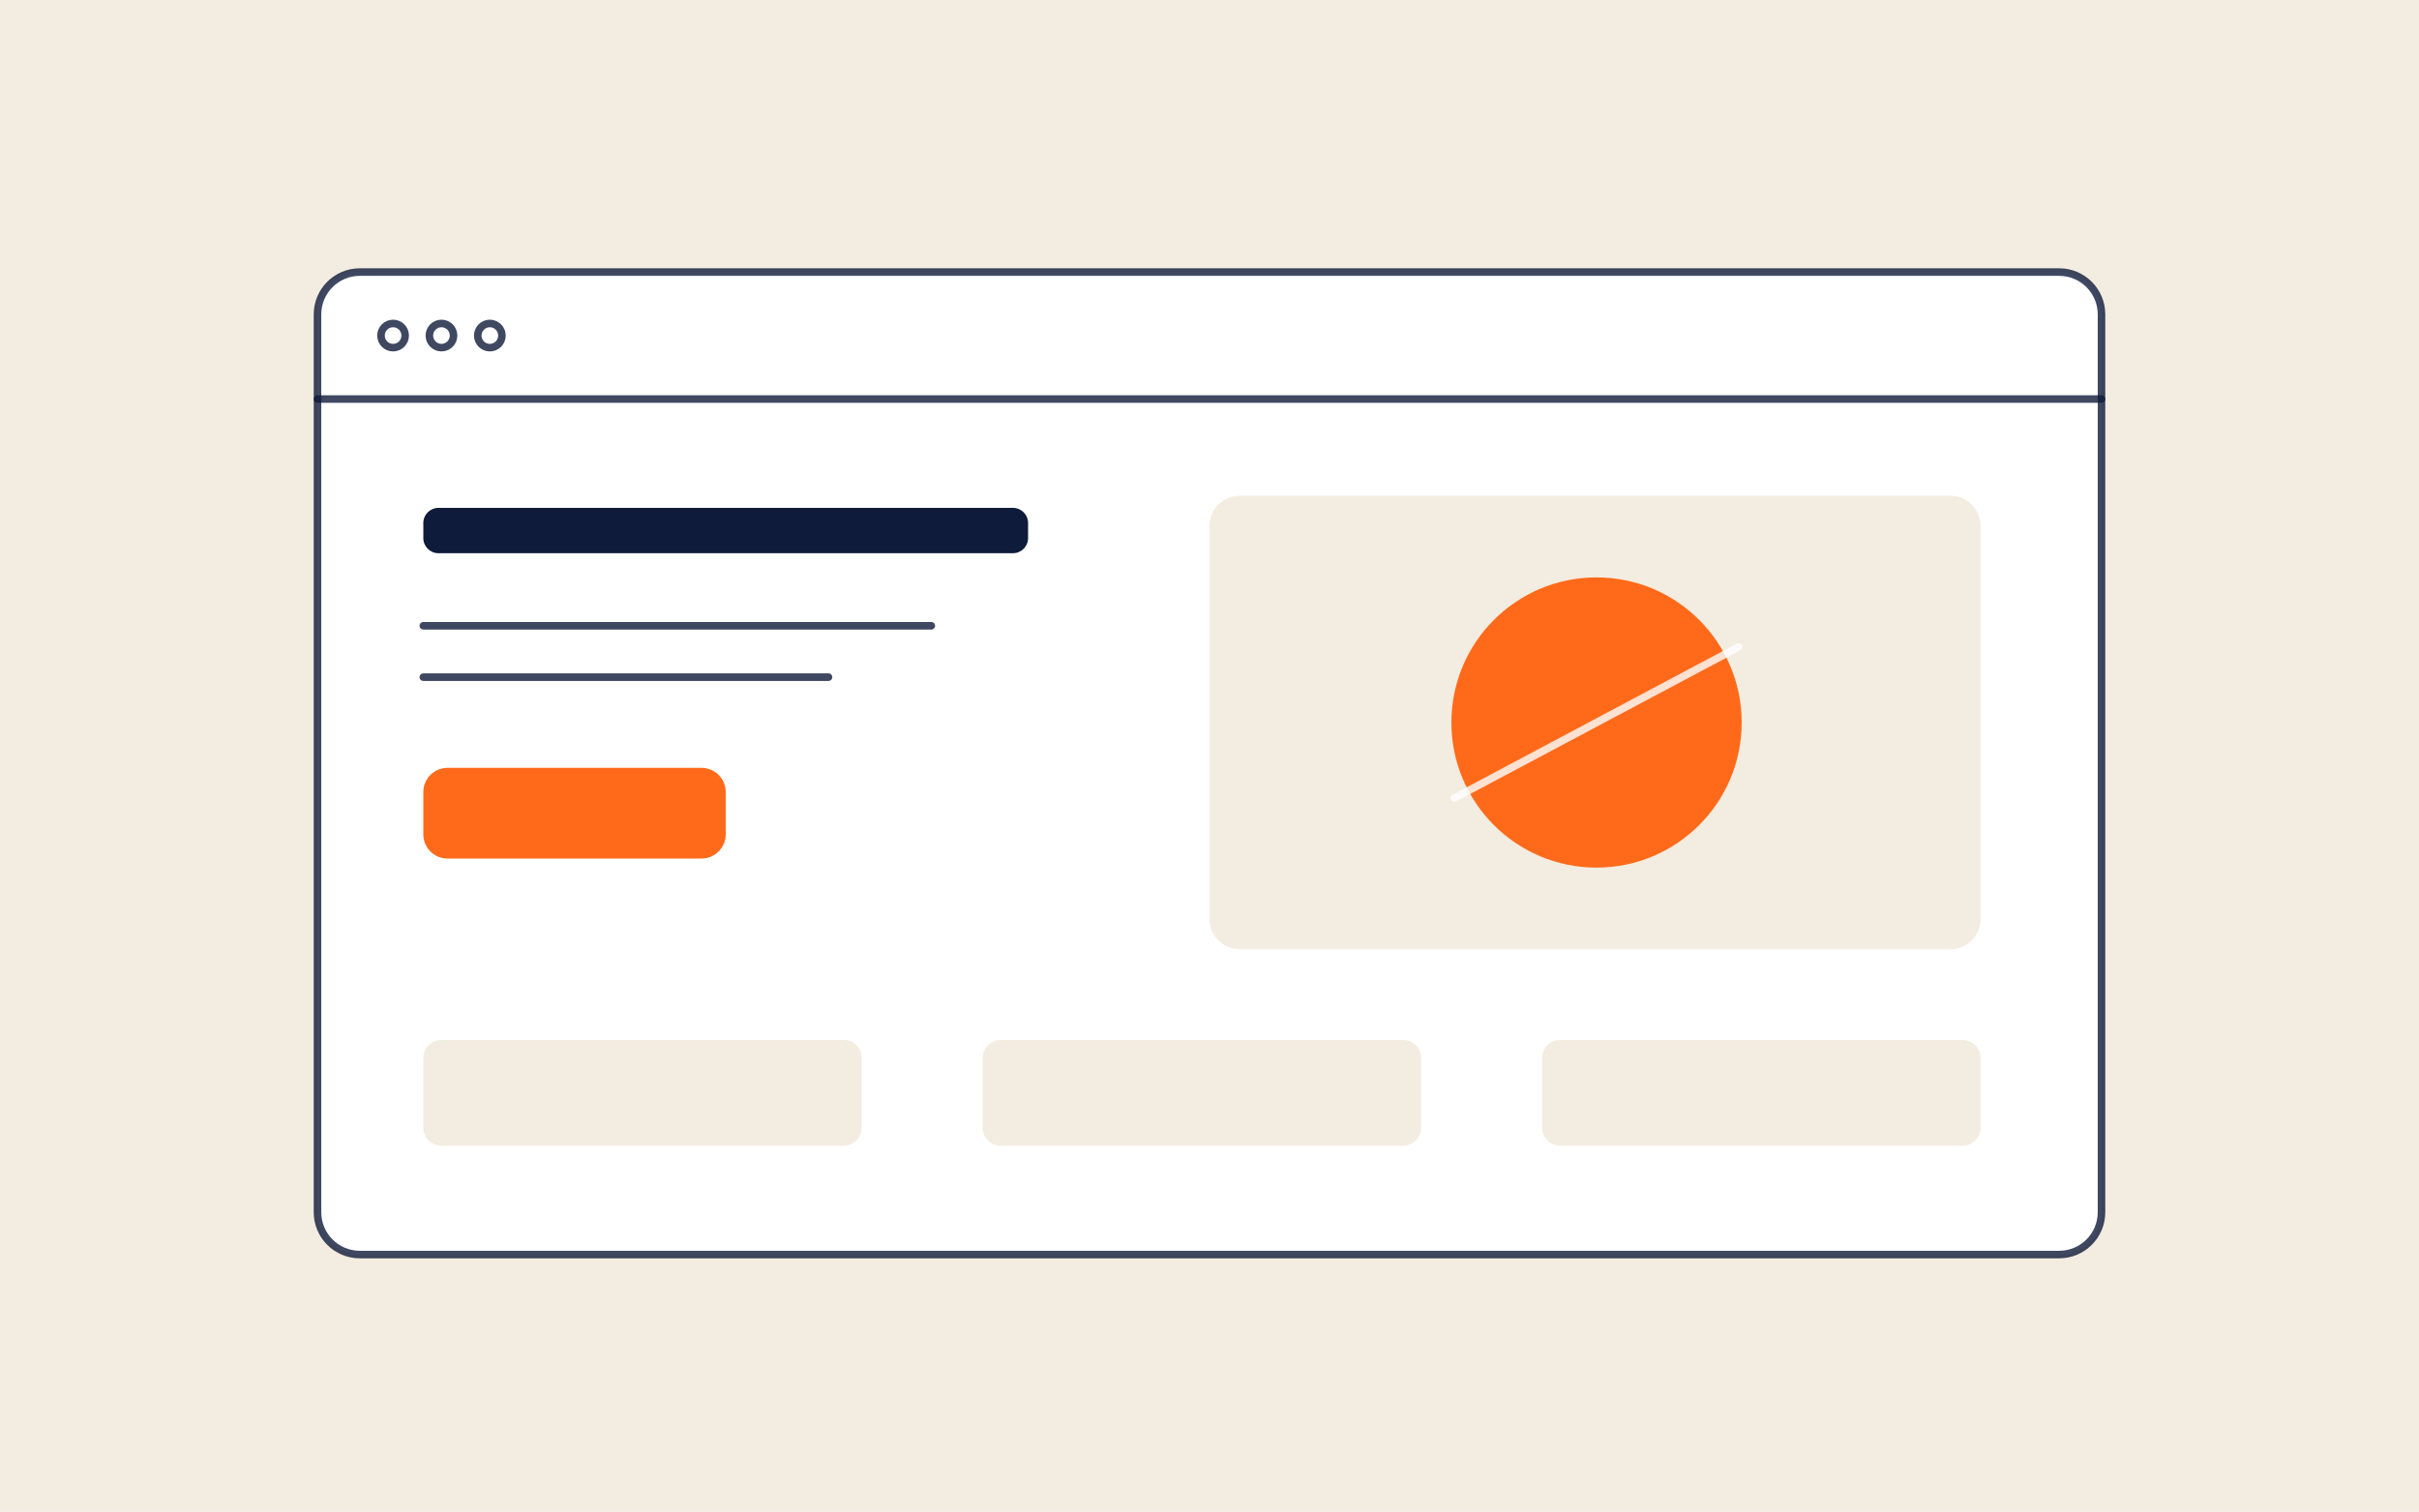
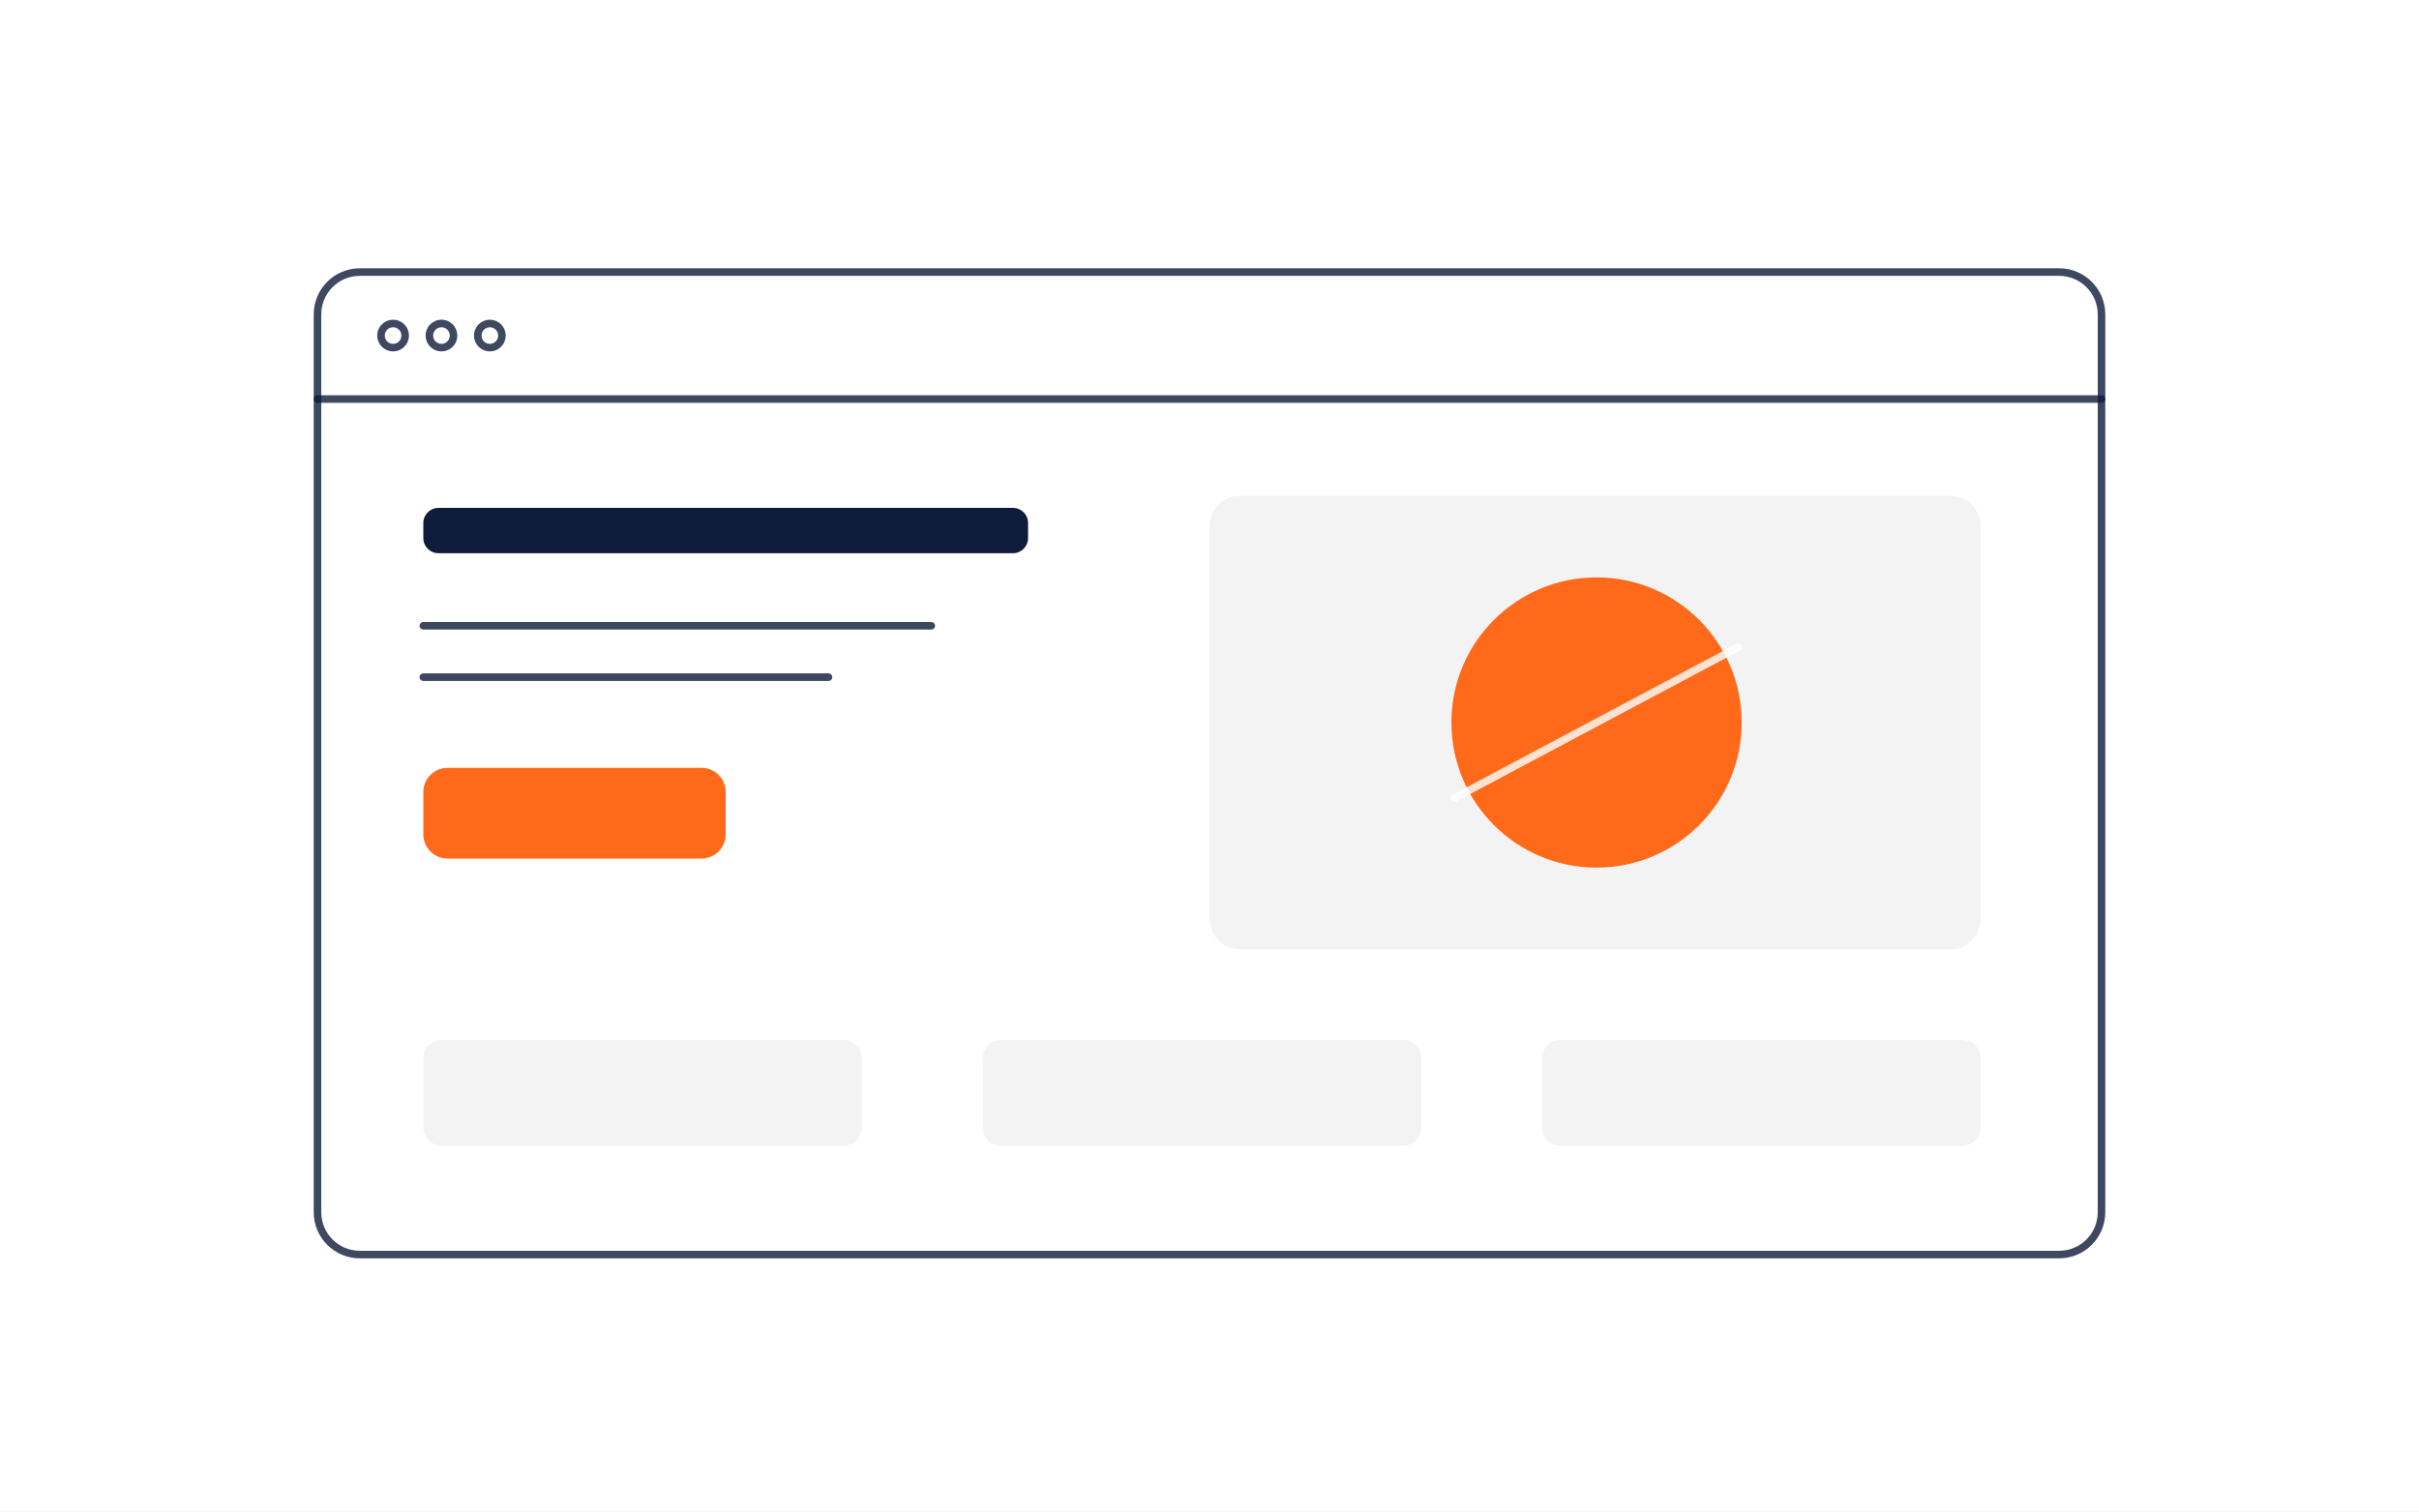
<svg xmlns="http://www.w3.org/2000/svg" width="800" height="500" viewBox="0 0 800 500" role="img" aria-labelledby="title">
-   <rect width="800" height="500" fill="#F3ECE0" />
+   <rect width="800" height="500" fill="#FFFFFF" />
  <g fill="none" stroke="#0E1B3A" stroke-opacity=".8" stroke-width="2.5" stroke-linecap="round" stroke-linejoin="round">
    <rect x="105" y="90" width="590" height="325" rx="14" fill="#fff" />
    <path d="M105 132h590" />
    <circle cx="130" cy="111" r="4" />
    <circle cx="146" cy="111" r="4" />
    <circle cx="162" cy="111" r="4" />
    <rect x="140" y="168" width="200" height="15" rx="5" fill="#0E1B3A" stroke="none" />
    <path d="M140 207h168M140 224h134" />
    <rect x="140" y="254" width="100" height="30" rx="8" fill="#FF6A1A" stroke="none" />
-     <rect x="400" y="164" width="255" height="150" rx="10" fill="#F3ECE0" stroke="none" />
+     <rect x="400" y="164" width="255" height="150" rx="10" fill="#F3F3F3" stroke="none" />
    <circle cx="528" cy="239" r="48" fill="#FF6A1A" stroke="none" />
    <path d="m481 264 94-50" stroke="#fff" />
-     <rect x="140" y="344" width="145" height="35" rx="6" fill="#F3ECE0" stroke="none" />
-     <rect x="325" y="344" width="145" height="35" rx="6" fill="#F3ECE0" stroke="none" />
-     <rect x="510" y="344" width="145" height="35" rx="6" fill="#F3ECE0" stroke="none" />
+     <rect x="140" y="344" width="145" height="35" rx="6" fill="#F3F3F3" stroke="none" />
+     <rect x="325" y="344" width="145" height="35" rx="6" fill="#F3F3F3" stroke="none" />
+     <rect x="510" y="344" width="145" height="35" rx="6" fill="#F3F3F3" stroke="none" />
  </g>
</svg>
